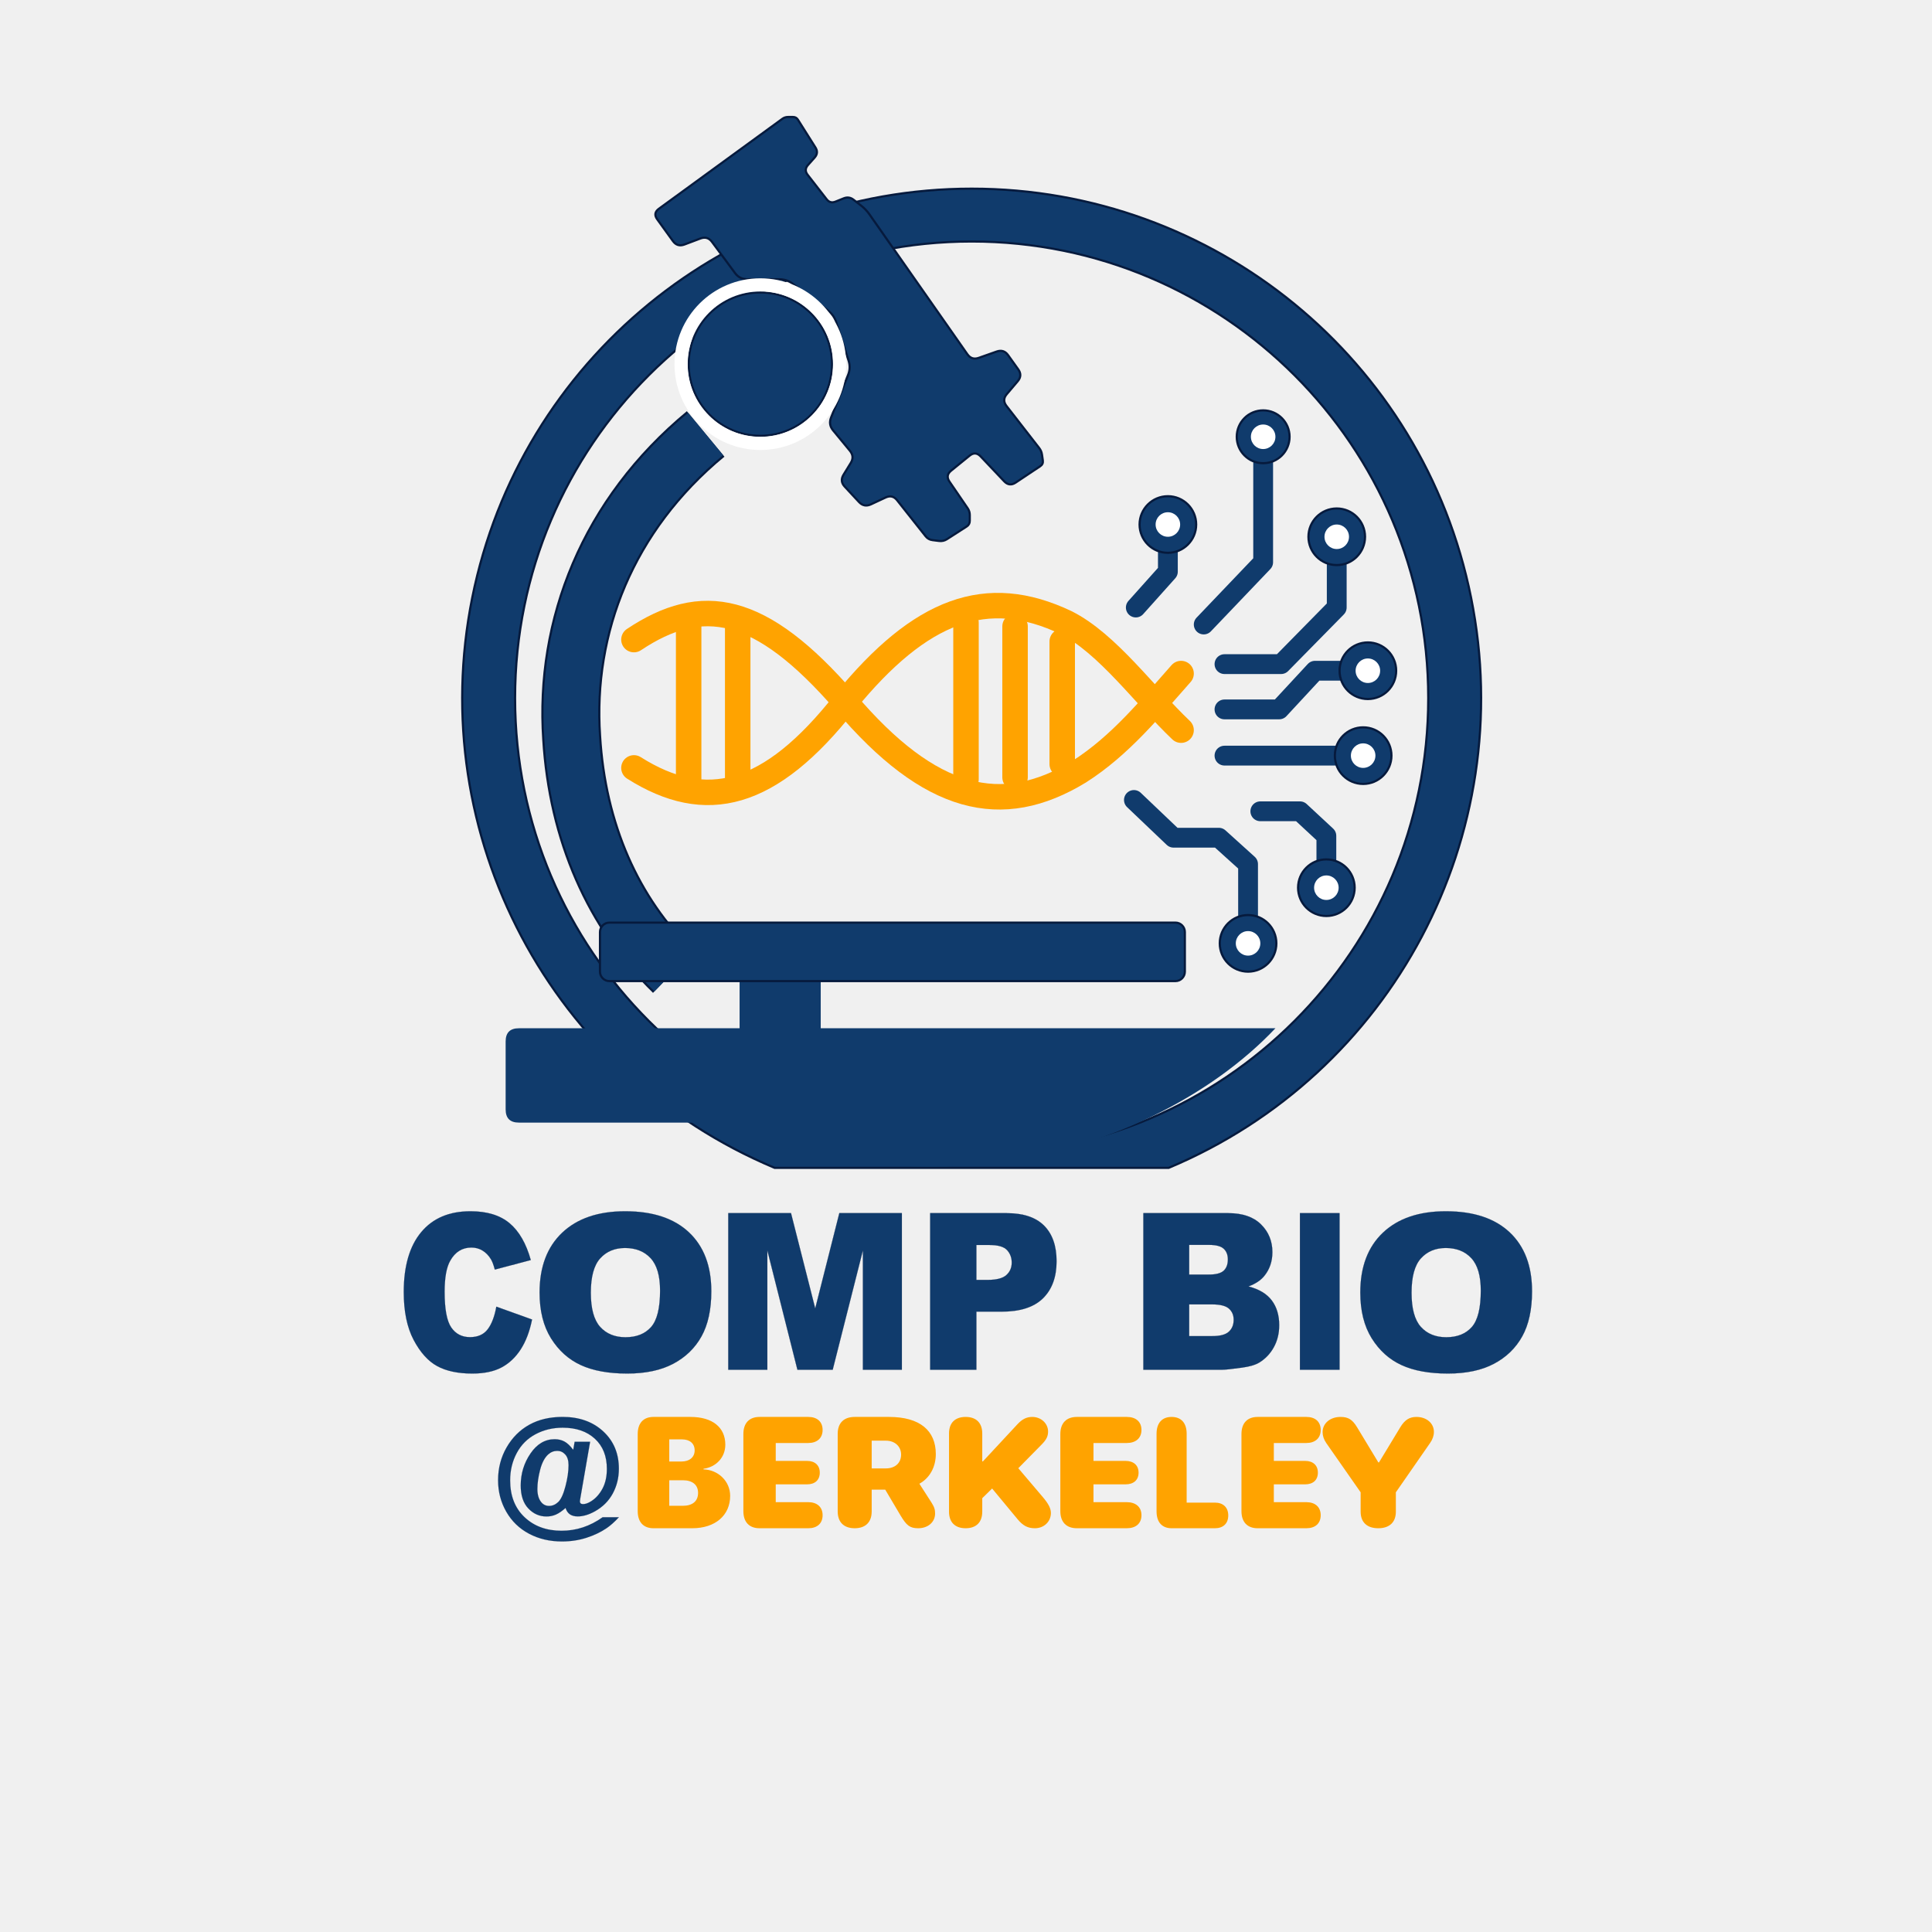
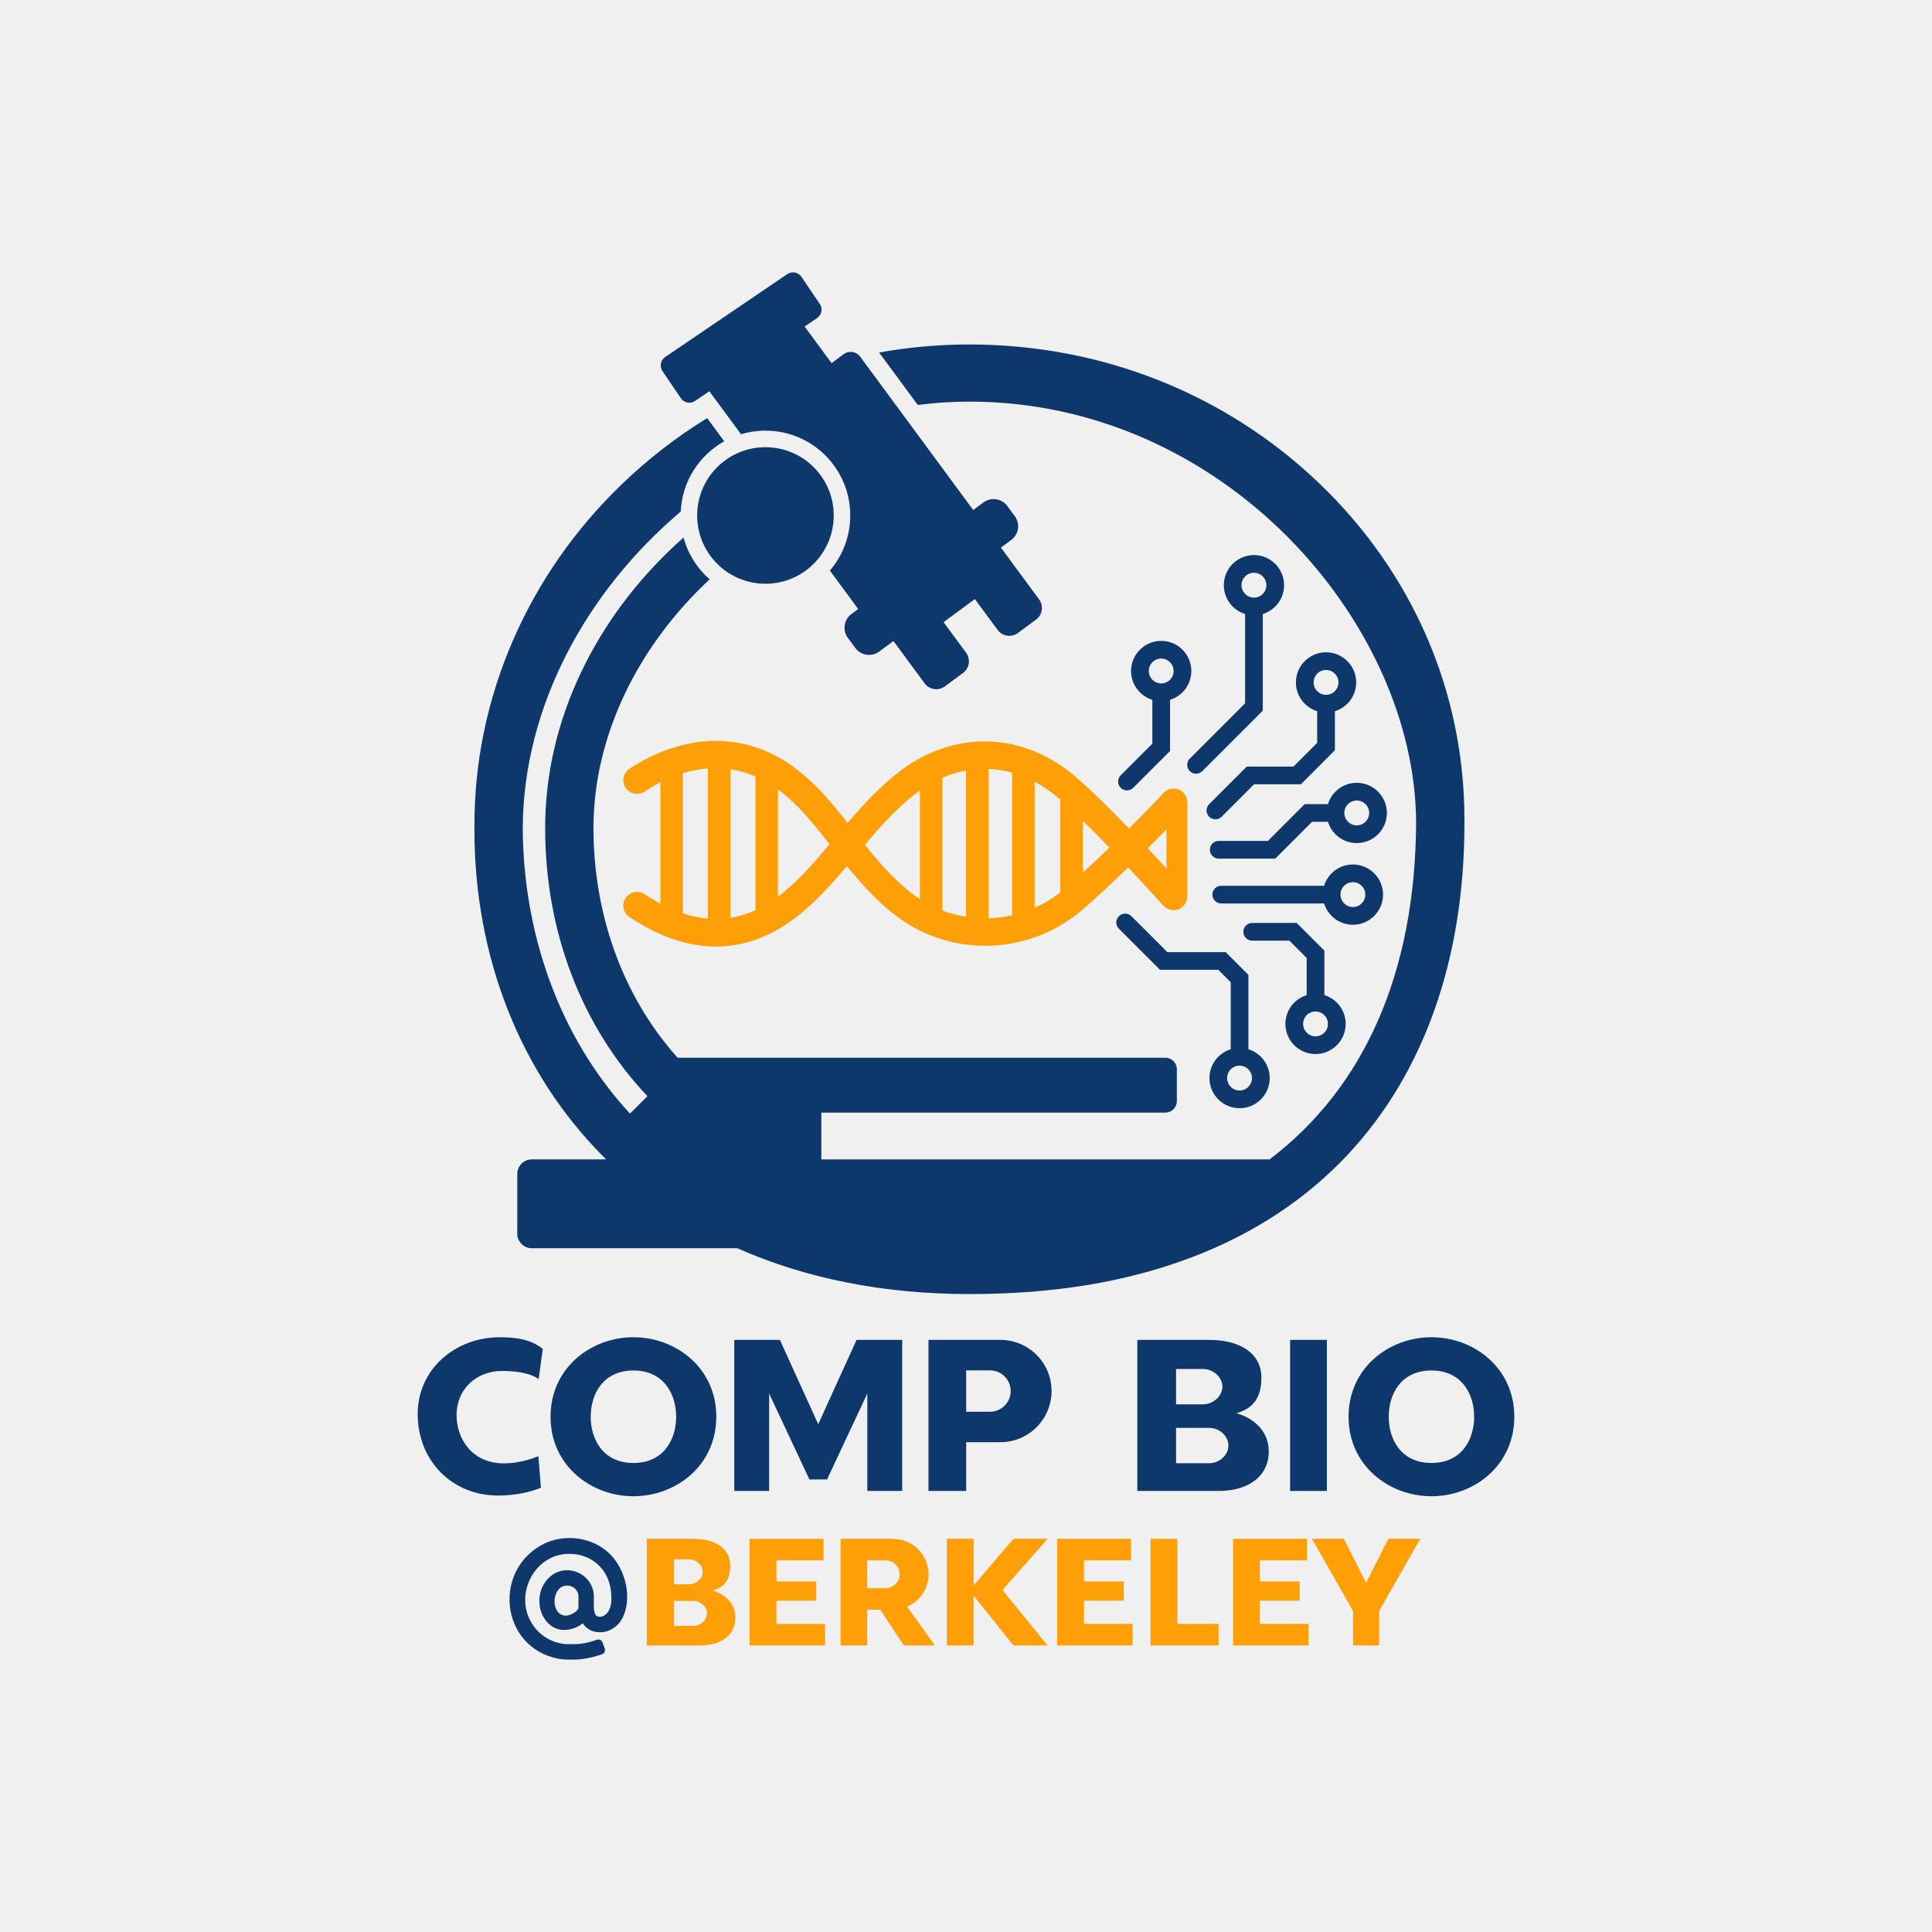
- <svg xmlns="http://www.w3.org/2000/svg" width="1024" height="1024" viewBox="0 0 1024 1024">
-   <defs>
-     <style>
-       .blue-fill { fill: #103b6c; }
-       .orange-fill { fill: #ffa300; }
-       .blue-edge { stroke: #061a3d; stroke-width: 1.15; stroke-linejoin: round; }
-       .blue-line { fill: none; stroke: #103b6c; stroke-width: 10.5; stroke-linecap: round; stroke-linejoin: round; }
-       .orange-line { fill: none; stroke: #ffa300; stroke-width: 13.5; stroke-linecap: round; stroke-linejoin: round; }
-     </style>
-   </defs>
-   <g id="globe-and-base">
-     <path class="blue-fill blue-edge" fill-rule="evenodd" d="M410.6 619              A270 270 0 1 1 619.4 619              L410.6 619 Z              M757 370              A242 242 0 1 0 273 370              A242 242 0 1 0 757 370 Z" />
-     <path d="M374 230              C322 273 299 332 303 391              C306 441 325 484 357 515" fill="none" stroke="#061a3d" stroke-width="31.3" stroke-linecap="butt" />
-     <path d="M374 230              C322 273 299 332 303 391              C306 441 325 484 357 515" fill="none" stroke="#103b6c" stroke-width="29" stroke-linecap="butt" />
-     <path class="blue-fill" d="M275 545 H392 V520 H435 V545 H676              C642 581 586 610 522 617              C467 622 414 612 378 595              H275 Q268 595 268 588 V552 Q268 545 275 545 Z" />
-     <rect class="blue-fill blue-edge" x="318" y="489" width="310" height="31" rx="5" />
+ <svg xmlns="http://www.w3.org/2000/svg" id="Layer_1" data-name="Layer 1" viewBox="0 0 1200 1200">
+   <path d="m737.51,499.24c0-.33-.03-.65-.08-.96,0-2.29-.91-4.58-2.72-6.25-3.45-3.18-8.83-2.97-12.01.48-4.86,5.26-12.52,13.16-21.49,22.07-10.52-10.93-21.74-22.1-31.68-30.87-16.64-14.69-36.04-22.73-56.08-23.22-20.19-.49-40.09,6.69-57.48,20.81-11.08,9-20.58,19.33-29.53,29.78-12.61-15.95-26-31.78-44.25-41.44-39.98-21.17-77.14-1.55-91.27,7.86-3.91,2.6-4.96,7.88-2.36,11.79s7.88,4.96,11.79,2.36c2.77-1.85,6.07-3.84,9.81-5.74v75.37c-3.25-1.73-6.52-3.68-9.81-5.88-3.91-2.6-9.18-1.55-11.79,2.36s-1.55,9.18,2.36,11.79c18.37,12.25,36.32,18.38,53.69,18.38,12.33,0,24.36-3.09,36.04-9.27,17.89-9.47,32.03-24.95,45.37-40.71,8.28,10.17,17.21,20.18,28.03,28.97,16.9,13.72,37.33,20.54,57.8,20.54,22.01,0,44.05-7.88,61.78-23.54,8.9-7.85,18.27-16.6,27.1-25.1,6.49,6.94,12.34,13.31,16.88,18.27,1.95,2.13,3.66,3.99,5.07,5.52,3.19,3.45,8.56,3.66,12.01.48,1.79-1.65,2.7-3.89,2.72-6.14.05-.31.08-.63.08-.95v-56.72Zm-78.95-2.53v57.59c-5,3.88-10.34,7.08-15.92,9.56v-78.32c5.39,2.87,10.63,6.5,15.62,10.91.1.09.2.18.29.26Zm-58.56,72.75c-4.97-.8-9.88-2.09-14.64-3.9v-82.5c4.81-2.08,9.71-3.57,14.64-4.47v90.88Zm14-91.87c4.91.2,9.81.97,14.64,2.32v88.6c-4.83,1.1-9.73,1.73-14.64,1.87v-92.8Zm-160.32.23c5.05.76,10.24,2.19,15.52,4.46v83.06c-5.07,2.31-10.24,3.89-15.52,4.72v-92.24Zm-29.52,2.41c4.83-1.47,10.04-2.53,15.52-2.93v93.24c-5.09-.43-10.27-1.5-15.52-3.22v-87.09Zm59.04,76.69v-66.59c11.95,8.76,21.84,21.04,32.04,34.03-10.39,12.36-20.53,23.97-32.04,32.56Zm53.98-32.23c9.1-10.72,18.64-21.36,29.51-30.18,1.54-1.25,3.1-2.42,4.68-3.53v67.5c-2.25-1.46-4.46-3.04-6.59-4.76-10.47-8.5-19.3-18.68-27.6-29.02Zm135.39,17.3v-32.17c5.48,5.35,11.07,11.03,16.48,16.65-5.37,5.17-10.94,10.43-16.48,15.52Zm40.34-15.07c4.19-4.16,8.1-8.1,11.6-11.69v24.2c-3.49-3.79-7.41-8.03-11.6-12.51Z" fill="#ff9f08" />
+   <g>
+     <path d="m696.11,481.53c-2.15,2.15-2.15,5.63,0,7.78,1.07,1.07,2.48,1.61,3.89,1.61s2.82-.54,3.89-1.61l22.85-22.85v-31.79c7.65-2.36,13.22-9.48,13.22-17.89,0-10.32-8.4-18.72-18.72-18.72s-18.72,8.4-18.72,18.72c0,8.41,5.57,15.54,13.22,17.89v27.24l-19.63,19.63Zm17.41-64.76c0-4.26,3.46-7.72,7.72-7.72s7.72,3.46,7.72,7.72-3.46,7.72-7.72,7.72-7.72-3.46-7.72-7.72Z" fill="#0e386b" />
+     <path d="m842.7,486.22c-8.41,0-15.54,5.57-17.89,13.22h-14.42l-22.87,22.87h-30.55c-3.04,0-5.5,2.46-5.5,5.5s2.46,5.5,5.5,5.5h35.1l22.87-22.87h9.86c2.36,7.65,9.48,13.22,17.89,13.22,10.32,0,18.72-8.4,18.72-18.72s-8.4-18.72-18.72-18.72Zm0,26.44c-4.26,0-7.72-3.46-7.72-7.72s3.46-7.72,7.72-7.72,7.72,3.46,7.72,7.72-3.46,7.72-7.72,7.72Z" fill="#0e386b" />
+     <path d="m859.03,555.66c0-10.32-8.4-18.72-18.72-18.72-8.41,0-15.54,5.57-17.89,13.22h-63.89c-3.04,0-5.5,2.46-5.5,5.5s2.46,5.5,5.5,5.5h63.89c2.36,7.65,9.48,13.22,17.89,13.22,10.32,0,18.72-8.4,18.72-18.72Zm-26.44,0c0-4.26,3.46-7.72,7.72-7.72s7.72,3.46,7.72,7.72-3.46,7.72-7.72,7.72-7.72-3.46-7.72-7.72Z" fill="#0e386b" />
+     <path d="m798.38,635.97c0,10.32,8.4,18.72,18.72,18.72s18.72-8.4,18.72-18.72c0-8.41-5.57-15.54-13.22-17.89v-27.63l-17.19-17.19h-27.64c-3.04,0-5.5,2.46-5.5,5.5s2.46,5.5,5.5,5.5h23.08l10.75,10.75v23.08c-7.65,2.36-13.22,9.48-13.22,17.89Zm18.72-7.72c4.26,0,7.72,3.46,7.72,7.72s-3.46,7.72-7.72,7.72-7.72-3.46-7.72-7.72,3.46-7.72,7.72-7.72Z" fill="#0e386b" />
+     <path d="m694.97,576.85l25.53,25.53h36.22l7.7,7.7v41.64c-7.65,2.36-13.22,9.48-13.22,17.89,0,10.32,8.4,18.72,18.72,18.72s18.72-8.4,18.72-18.72c0-8.41-5.57-15.54-13.22-17.89v-46.19l-14.14-14.14h-36.22l-22.31-22.31c-2.15-2.15-5.63-2.15-7.78,0-2.15,2.15-2.15,5.63,0,7.78Zm74.94,85.04c4.26,0,7.72,3.46,7.72,7.72s-3.46,7.72-7.72,7.72-7.72-3.46-7.72-7.72,3.46-7.72,7.72-7.72Z" fill="#0e386b" />
+     <path d="m739.01,471.17c-2.15,2.15-2.15,5.63,0,7.78,1.07,1.07,2.48,1.61,3.89,1.61s2.82-.54,3.89-1.61l37.56-37.56v-60.02c7.65-2.36,13.22-9.48,13.22-17.89,0-10.32-8.4-18.72-18.72-18.72s-18.72,8.4-18.72,18.72c0,8.41,5.57,15.54,13.22,17.89v55.46l-34.34,34.34Zm32.12-107.7c0-4.26,3.46-7.72,7.72-7.72s7.72,3.46,7.72,7.72-3.46,7.72-7.72,7.72-7.72-3.46-7.72-7.72Z" fill="#0e386b" />
+     <path d="m803.42,476.13h-29.03l-23.37,23.37c-2.15,2.15-2.15,5.63,0,7.78,1.07,1.07,2.48,1.61,3.89,1.61s2.82-.54,3.89-1.61l20.15-20.15h29.03l21.15-21.15v-24.23c7.65-2.36,13.22-9.48,13.22-17.89,0-10.32-8.4-18.72-18.72-18.72s-18.72,8.4-18.72,18.72c0,8.41,5.57,15.54,13.22,17.89v19.67l-14.71,14.71Zm12.49-52.28c0-4.26,3.46-7.72,7.72-7.72s7.72,3.46,7.72,7.72-3.44,7.7-7.68,7.72c-.01,0-.02,0-.04,0-.01,0-.03,0-.04,0-4.24-.02-7.68-3.47-7.68-7.72Z" fill="#0e386b" />
+     <path d="m909.58,508.87c0-78.9-32.06-153.04-90.28-208.77-58.05-55.55-135.17-86.14-217.17-86.14-19.01,0-37.76,1.69-56.09,5l24,32.56c10.59-1.36,21.31-2.06,32.09-2.06,158.34,0,276.76,137.61,277.44,261.09-.38,93.67-32.23,164.96-91.02,209.57h-278.41v-29.06h213.68c3.94,0,7.13-3.19,7.13-7.13v-19.82c0-3.94-3.19-7.13-7.13-7.13h-302.95c-35.46-39.66-52.26-91.23-52.26-142.59,0-58.2,28.36-113.78,72.17-154.55-7.74-6.77-13.48-15.76-16.22-25.98-1.4,1.24-2.79,2.5-4.17,3.77-25.19,23.26-45.12,49.98-59.22,79.42-14.97,31.26-22.56,64.01-22.56,97.34,0,64.22,22.51,123.03,63.51,166.47l-10.82,10.82c-44.87-48.6-66.27-113.09-66.62-177.43.39-75.27,39.39-146.81,98.13-196.5.84-18.79,11.52-35.02,27.02-43.66l-10.61-14.4c-19.44,11.95-37.68,26.13-54.36,42.4-28.23,27.52-50.42,59.48-65.95,95-16.09,36.78-24.24,75.66-24.24,115.56,0,.5.01,1.01.01,1.51,0,.4-.01.8-.01,1.2,0,78.89,28.31,150.87,79.72,202.68.69.7,1.41,1.38,2.11,2.07h-46.17c-5,0-9.05,4.05-9.05,9.05v37.09c0,5,4.05,9.05,9.05,9.05h127.65c42.23,18.77,90.8,28.47,144.15,28.47s98.44-7.74,138.47-22.99c38.05-14.49,70.49-35.86,96.42-63.51,47.47-50.64,72.56-121.75,72.56-205.66,0-.36-.01-.72-.01-1.08,0-.56.01-1.11.01-1.67Z" fill="#0e386b" />
+     <path d="m422.91,247.36c1.97,2.89,5.91,3.65,8.8,1.68l8.87-6.03,19.68,26.69c4.8-1.44,9.89-2.22,15.17-2.22,29.1,0,52.68,23.59,52.68,52.68,0,13.08-4.76,25.04-12.65,34.25l17.59,23.86-4.19,3.09c-4.71,3.47-5.72,10.1-2.25,14.81l4.64,6.29c3.47,4.71,10.1,5.72,14.81,2.24l8.88-6.54,19.37,26.27c2.94,3.99,8.55,4.84,12.54,1.9l11.32-8.35c3.99-2.94,4.84-8.55,1.9-12.54l-14.01-19.01,19.44-14.34,14.16,19.2c2.94,3.99,8.55,4.84,12.54,1.9l11.31-8.34c3.99-2.94,4.84-8.55,1.9-12.54l-23.72-32.19,6.38-4.7c4.71-3.48,5.71-10.11,2.24-14.82l-4.63-6.29c-3.48-4.7-10.11-5.71-14.82-2.24l-6.38,4.71-70.21-95.25c-2.4-3.26-6.99-3.95-10.25-1.55l-7.52,5.55-16.74-22.71,7.75-5.26c2.89-1.97,3.65-5.91,1.68-8.8l-11.42-16.82c-1.97-2.89-5.91-3.65-8.8-1.68l-75.8,51.48c-2.89,1.97-3.65,5.91-1.68,8.8l11.42,16.82Z" fill="#0e386b" />
+     <circle cx="475.43" cy="320.17" r="42.41" fill="#0e386b" />
  </g>
-   <g id="microscope">
-     <path class="blue-fill blue-edge" d="M414.64,62.99 L349.23,110.64 Q346.00,113.00 348.34,116.24 L356.66,127.76 Q359.00,131.00 362.75,129.60 L371.25,126.40 Q375.00,125.00 377.38,128.22 L389.62,144.78 Q392.00,148.00 396.00,148.00 L413.00,148.00 Q417.00,148.00 420.18,150.42 L438.82,164.58 Q442.00,167.00 443.22,170.81 L449.78,191.19 Q451.00,195.00 449.51,198.71 L440.49,221.29 Q439.00,225.00 441.54,228.09 L450.46,238.91 Q453.00,242.00 450.90,245.41 L447.10,251.59 Q445.00,255.00 447.72,257.93 L455.28,266.07 Q458.00,269.00 461.62,267.31 L469.38,263.69 Q473.00,262.00 475.48,265.14 L490.60,284.23 Q492.00,286.00 494.24,286.28 L497.76,286.72 Q500.00,287.00 501.90,285.78 L512.35,279.06 Q514.00,278.00 514.00,276.04 L514.00,272.96 Q514.00,271.00 512.89,269.38 L503.26,255.30 Q501.00,252.00 504.10,249.48 L513.90,241.52 Q517.00,239.00 519.75,241.90 L532.25,255.10 Q535.00,258.00 538.33,255.78 L551.35,247.10 Q553.00,246.00 552.72,244.04 L552.28,240.96 Q552.00,239.00 550.78,237.44 L533.46,215.16 Q531.00,212.00 533.58,208.95 L539.42,202.05 Q542.00,199.00 539.68,195.75 L534.32,188.25 Q532.00,185.00 528.23,186.33 L518.77,189.67 Q515.00,191.00 512.71,187.72 L460.83,113.62 Q459.00,111.00 456.48,109.04 L452.38,105.85 Q450.00,104.00 447.20,105.12 L442.80,106.88 Q440.00,108.00 438.15,105.62 L428.07,92.66 Q426.00,90.00 428.24,87.48 L431.76,83.52 Q434.00,81.00 432.20,78.15 L422.90,63.42 Q422.00,62.00 420.32,62.00 L417.68,62.00 Q416.00,62.00 414.64,62.99 Z" />
-     <circle class="blue-fill blue-edge" cx="403" cy="193" r="38" />
-     <circle cx="403" cy="193" r="42" fill="none" stroke="#fff" stroke-width="7" />
+   <g>
+     <path d="m334.41,904.44l1.57,19.62c-6.54,2.66-15.34,4.84-26.67,4.84-29.09,0-49.88-22.22-49.88-50.52s23.66-47.8,51-47.8c13.75,0,20.95,2.72,26.7,7.2l-2.56,18.86s-5.43-5.12-22.54-5.12-28.46,12.15-28.46,27.34c0,14.23,9.12,30.06,29.42,30.06,11.51,0,21.42-4.48,21.42-4.48Z" fill="#0e386b" />
+     <path d="m393.43,830.58c-26.4,0-51.48,19.05-51.48,49.38s25.08,49.38,51.48,49.38,51.48-19.05,51.48-49.38-25.08-49.38-51.48-49.38Zm0,78.1c-18.97,0-26.53-14.78-26.53-28.72s7.56-28.72,26.53-28.72,26.54,14.78,26.54,28.72-7.56,28.72-26.54,28.72Z" fill="#0e386b" />
+     <path d="m889.09,830.58c-26.4,0-51.48,19.05-51.48,49.38s25.08,49.38,51.48,49.38,51.48-19.05,51.48-49.38-25.08-49.38-51.48-49.38Zm0,78.1c-18.97,0-26.53-14.78-26.53-28.72s7.56-28.72,26.53-28.72,26.54,14.78,26.54,28.72-7.56,28.72-26.54,28.72Z" fill="#0e386b" />
+     <polygon points="560.37 832.22 560.37 926.06 538.7 926.06 538.7 865.57 513.69 918.91 502.74 918.91 477.73 865.57 477.73 926.06 456.06 926.06 456.06 832.22 484.4 832.22 508.22 884.62 532.03 832.22 560.37 832.22" fill="#0e386b" />
+     <path d="m576.69,832.22v93.84h23.43v-30.29h21.24c17.55,0,31.77-14.23,31.77-31.77h0c0-17.55-14.23-31.78-31.77-31.78h-44.67Zm38.22,44.63h-14.79v-25.69h14.79c7.09,0,12.84,5.75,12.84,12.84h0c0,7.09-5.75,12.85-12.84,12.85Z" fill="#0e386b" />
+     <path d="m768.04,877.85c7.37-2.45,15.45-6.67,15.45-22.12s-13.7-23.51-32.48-23.51h-44.59v93.84h50.56c18.08,0,31.07-8.88,31.07-24.51s-13.69-22.12-20.01-23.7Zm-37.57-27.56h16.77c3.03,0,6.04,1.23,8.28,3.22,2.25,1.98,3.74,4.72,3.74,7.75,0,6.06-5.96,10.98-12.02,10.98h-16.77v-21.95Zm20.72,58.54h-20.72v-21.95h20.72c3.03,0,5.98,1.23,8.17,3.21,2.19,1.99,3.62,4.73,3.62,7.76,0,6.06-5.73,10.98-11.79,10.98Z" fill="#0e386b" />
+     <rect x="801.3" y="832.22" width="22.85" height="93.84" fill="#0e386b" />
  </g>
-   <g id="dna">
-     <path class="orange-line" d="M336 339              C372 315 403 320 448 372              C493 425 531 434 572 409              C594 395 610 375 626 357" />
-     <path class="orange-line" d="M336 407              C374 431 408 423 448 372              C488 323 523 310 565 330              C587 341 607 369 626 387" />
-     <path class="orange-line" stroke-width="10" d="M365 330 V416              M391 332 V412              M512 330 V413              M538 332 V412              M563 340 V405" />
+   <g>
+     <path d="m442.66,987.99c5.2-1.73,10.9-4.71,10.9-15.61s-9.67-16.59-22.92-16.59h-28.95v66.22h33.16c12.76,0,21.92-6.27,21.92-17.3s-9.66-15.61-14.12-16.72Zm-24-19.45h9.32c2.14,0,4.26.87,5.84,2.27,1.59,1.4,2.64,3.33,2.64,5.47,0,4.28-4.21,7.75-8.48,7.75h-9.32v-15.49Zm12.11,41.31h-12.11v-15.49h12.11c2.14,0,4.22.87,5.77,2.27,1.55,1.4,2.55,3.34,2.55,5.48,0,4.28-4.04,7.75-8.32,7.75Z" fill="#ff9f08" />
+     <path d="m563.4,997.94c7.84-3.36,13.31-11,13.31-20.13,0-6.2-2.51-11.7-6.57-15.66-4.06-3.95-9.66-6.36-15.85-6.36h-32.19v66.22h16.53v-22.2h8.07l14.66,22.2h19.3l-17.26-24.07Zm-24.77-28.78h11.11c5,0,9.06,3.65,9.06,8.65,0,2.5-1.02,4.67-2.66,6.2-1.64,1.54-3.9,2.45-6.4,2.45h-11.11v-17.3Z" fill="#ff9f08" />
+     <polygon points="512.44 1008.64 512.44 1022.01 465.58 1022.01 465.58 955.79 511.52 955.79 511.52 969.16 482.25 969.16 482.25 982.29 506.97 982.29 506.97 994.19 482.25 994.19 482.25 1008.64 512.44 1008.64" fill="#ff9f08" />
+     <polygon points="703.47 1008.64 703.47 1022.01 656.61 1022.01 656.61 955.79 702.55 955.79 702.55 969.16 673.28 969.16 673.28 982.29 698 982.29 698 994.19 673.28 994.19 673.28 1008.64 703.47 1008.64" fill="#ff9f08" />
+     <polygon points="812.73 1008.64 812.73 1022.01 765.87 1022.01 765.87 955.79 811.81 955.79 811.81 969.16 782.54 969.16 782.54 982.29 807.26 982.29 807.26 994.19 782.54 994.19 782.54 1008.64 812.73 1008.64" fill="#ff9f08" />
+     <polygon points="756.85 1008.64 756.85 1022.01 714.6 1022.01 714.6 955.79 731.27 955.79 731.27 1008.64 756.85 1008.64" fill="#ff9f08" />
+     <polygon points="622.64 987.61 650.65 1022.01 629.45 1022.01 604.77 991.21 604.77 1022.01 588.09 1022.01 588.09 955.79 604.77 955.79 604.77 984.68 629.45 955.79 650.65 955.79 622.64 987.61" fill="#ff9f08" />
+     <polygon points="882.14 955.79 856.6 1000.6 856.6 1022.01 840.39 1022.01 840.39 1000.6 814.85 955.79 834.7 955.79 848.49 983.19 862.29 955.79 882.14 955.79" fill="#ff9f08" />
  </g>
-   <g id="circuit">
-     <path class="blue-line" d="M669.5 245.5 V298 L638 331" />
-     <path class="blue-line" d="M619 293 V303 L602 322" />
-     <path class="blue-line" d="M708.5 299.5 V322 L679 352 H649" />
-     <path class="blue-line" d="M710 355.5 H697 L678 376 H649" />
-     <path class="blue-line" d="M707.5 400.5 H649" />
-     <path class="blue-line" d="M661.5 485 V458 L646 444 H622 L601 424" />
-     <path class="blue-line" d="M703 455.5 V443 L689 430 H668" />
-     <circle class="blue-fill blue-edge" cx="669.5" cy="231.5" r="14" />
-     <circle cx="669.5" cy="231.5" r="6.5" fill="#fff" />
-     <circle class="blue-fill blue-edge" cx="619" cy="278" r="15" />
-     <circle cx="619" cy="278" r="6.5" fill="#fff" />
-     <circle class="blue-fill blue-edge" cx="708.5" cy="284.5" r="15" />
-     <circle cx="708.5" cy="284.5" r="6.5" fill="#fff" />
-     <circle class="blue-fill blue-edge" cx="725" cy="355.5" r="15" />
-     <circle cx="725" cy="355.5" r="6.5" fill="#fff" />
-     <circle class="blue-fill blue-edge" cx="722.5" cy="400.5" r="15" />
-     <circle cx="722.5" cy="400.5" r="6.5" fill="#fff" />
-     <circle class="blue-fill blue-edge" cx="661.5" cy="500" r="15" />
-     <circle cx="661.5" cy="500" r="6.5" fill="#fff" />
-     <circle class="blue-fill blue-edge" cx="703" cy="470.5" r="15" />
-     <circle cx="703" cy="470.5" r="6.5" fill="#fff" />
-   </g>
-   <g id="wordmark">
-     <path class="blue-fill blue-edge" d="M1126 599 1523 479Q1483 312 1397.0 200.0Q1311 88 1183.5 31.0Q1056 -26 859 -26Q620 -26 468.5 43.5Q317 113 207.0 288.0Q97 463 97 736Q97 1100 290.5 1295.5Q484 1491 838 1491Q1115 1491 1273.5 1379.0Q1432 1267 1509 1035L1109 946Q1088 1013 1065 1044Q1027 1096 972.0 1124.0Q917 1152 849 1152Q695 1152 613 1028Q551 936 551 739Q551 495 625.0 404.5Q699 314 833 314Q963 314 1029.5 387.0Q1096 460 1126 599Z" transform="matrix(0.04768583 0 0 -0.05669084 209.3745 726.526)" />
-     <path class="blue-fill blue-edge" d="M93 732Q93 1091 293.0 1291.0Q493 1491 850 1491Q1216 1491 1414.0 1294.5Q1612 1098 1612 744Q1612 487 1525.5 322.5Q1439 158 1275.5 66.5Q1112 -25 868 -25Q620 -25 457.5 54.0Q295 133 194.0 304.0Q93 475 93 732ZM546 730Q546 508 628.5 411.0Q711 314 853 314Q999 314 1079.0 409.0Q1159 504 1159 750Q1159 957 1075.5 1052.5Q992 1148 849 1148Q712 1148 629.0 1051.0Q546 954 546 730Z" transform="matrix(0.05990783 0 0 -0.05672823 280.4286 726.5818)" />
-     <path class="blue-fill blue-edge" d="M145 1466H741L971 574L1200 1466H1794V0H1424V1118L1137 0H802L516 1118V0H145Z" transform="matrix(0.05579139 0 0 -0.05661664 377.9102 726)" />
-     <path class="blue-fill blue-edge" d="M148 1466H901Q1147 1466 1269.5 1349.0Q1392 1232 1392 1016Q1392 794 1258.5 669.0Q1125 544 851 544H603V0H148ZM603 841H714Q845 841 898.0 886.5Q951 932 951 1003Q951 1072 905.0 1120.0Q859 1168 732 1168H603Z" transform="matrix(0.05385852 0 0 -0.05661664 485.0289 726)" />
-     <path class="blue-fill blue-edge" d="M151 1466H999Q1211 1466 1324.5 1361.0Q1438 1256 1438 1101Q1438 971 1357 878Q1303 816 1199 780Q1357 742 1431.5 649.5Q1506 557 1506 417Q1506 303 1453.0 212.0Q1400 121 1308 68Q1251 35 1136 20Q983 0 933 0H151ZM608 891H805Q911 891 952.5 927.5Q994 964 994 1033Q994 1097 952.5 1133.0Q911 1169 808 1169H608ZM608 315H839Q956 315 1004.0 356.5Q1052 398 1052 468Q1052 533 1004.5 572.5Q957 612 838 612H608Z" transform="matrix(0.05313653 0 0 -0.05661664 597.9764 726)" />
-     <path class="blue-fill blue-edge" d="M168 1466H622V0H168Z" transform="matrix(0.04625551 0 0 -0.05661664 681.2291 726)" />
-     <path class="blue-fill blue-edge" d="M93 732Q93 1091 293.0 1291.0Q493 1491 850 1491Q1216 1491 1414.0 1294.5Q1612 1098 1612 744Q1612 487 1525.5 322.5Q1439 158 1275.5 66.5Q1112 -25 868 -25Q620 -25 457.5 54.0Q295 133 194.0 304.0Q93 475 93 732ZM546 730Q546 508 628.5 411.0Q711 314 853 314Q999 314 1079.0 409.0Q1159 504 1159 750Q1159 957 1075.5 1052.5Q992 1148 849 1148Q712 1148 629.0 1051.0Q546 954 546 730Z" transform="matrix(0.05990783 0 0 -0.05672823 715.4286 726.5818)" />
-     <path class="blue-fill blue-edge" d="M1156 1148 1031 357Q1027 333 1027 322Q1027 304 1037.0 294.0Q1047 284 1067 284Q1113 284 1171 325Q1257 385 1312.5 498.5Q1368 612 1368 773Q1368 1037 1216.5 1190.0Q1065 1343 810 1343Q622 1343 467.5 1253.0Q313 1163 229.5 992.0Q146 821 146 614Q146 292 327.5 103.5Q509 -85 796 -85Q936 -85 1065.5 -38.0Q1195 9 1314 102H1519Q1437 5 1363 -50Q1254 -131 1110.0 -182.0Q966 -233 800 -233Q569 -233 385.0 -126.0Q201 -19 97.5 179.0Q-6 377 -6 615Q-6 865 101.5 1069.5Q209 1274 387.0 1383.0Q565 1492 809 1492Q1124 1492 1321.5 1292.0Q1519 1092 1519 775Q1519 587 1442.0 431.0Q1365 275 1216 184Q1101 114 1000 114Q940 114 902.0 142.0Q864 170 846 231Q779 166 724.0 139.5Q669 113 605 113Q472 113 376.0 224.0Q280 335 280 542Q280 787 403.0 985.0Q526 1183 708 1183Q779 1183 833.5 1150.0Q888 1117 943 1035L961 1148ZM490 493Q490 374 541 308Q579 259 638 259Q702 259 754.0 313.5Q806 368 845.0 531.0Q884 694 884 824Q884 922 842.0 972.0Q800 1022 742 1022Q676 1022 626 972Q559 905 524.5 759.5Q490 614 490 493Z" transform="matrix(0.04196721 0 0 -0.03826087 264.2518 808.0852)" />
-     <path class="orange-fill" d="M312 0H833C1142 0 1342 167 1342 420C1342 611 1179 758 984 763V771C1151 792 1277 917 1277 1083C1277 1308 1104 1443 809 1443H312C177 1443 100 1363 100 1221V222C100 80 177 0 312 0ZM524 865V1152H694C801 1152 865 1098 865 1009C865 922 797 865 688 865ZM524 291V622H708C835 622 911 562 911 459C911 350 836 291 705 291Z" transform="matrix(0.0394525 0 0 -0.04088704 334.0548 810)" />
-     <path class="orange-fill" d="M312 0H951C1065 0 1138 61 1138 169C1138 277 1063 338 951 338H524V569H934C1037 569 1101 624 1101 721C1101 818 1035 873 934 873H524V1105H951C1063 1105 1138 1166 1138 1274C1138 1382 1065 1443 951 1443H312C177 1443 100 1363 100 1221V222C100 80 177 0 312 0Z" transform="matrix(0.04046243 0 0 -0.04088704 389.9538 810)" />
-     <path class="orange-fill" d="M312 -25C447 -25 524 55 524 197V484H693L883 145C958 12 1000 -25 1104 -25C1227 -25 1315 56 1315 169C1315 219 1307 252 1270 314L1119 562C1256 642 1324 793 1324 953C1324 1262 1126 1443 741 1443H312C177 1443 100 1363 100 1221V197C100 55 177 -25 312 -25ZM524 764V1130H700C814 1130 891 1053 891 946C891 837 818 764 699 764Z" transform="matrix(0.04248366 0 0 -0.04019074 439.7516 808.9952)" />
-     <path class="orange-fill" d="M312 -25C447 -25 524 55 524 197V378L650 508L974 97C1043 9 1105 -25 1196 -25C1312 -25 1400 64 1400 180C1400 240 1369 304 1296 394L984 780L1282 1098C1342 1162 1364 1208 1364 1272C1364 1381 1274 1468 1163 1468C1091 1468 1036 1440 975 1372L532 871H524V1246C524 1388 447 1468 312 1468C177 1468 100 1388 100 1246V197C100 55 177 -25 312 -25Z" transform="matrix(0.04153846 0 0 -0.03951775 498.8462 809.0121)" />
-     <path class="orange-fill" d="M312 0H951C1065 0 1138 61 1138 169C1138 277 1063 338 951 338H524V569H934C1037 569 1101 624 1101 721C1101 818 1035 873 934 873H524V1105H951C1063 1105 1138 1166 1138 1274C1138 1382 1065 1443 951 1443H312C177 1443 100 1363 100 1221V222C100 80 177 0 312 0Z" transform="matrix(0.04142582 0 0 -0.04088704 557.8574 810)" />
-     <path class="orange-fill" d="M312 0H923C1037 0 1110 61 1110 169C1110 277 1035 338 923 338H524V1246C524 1388 447 1468 312 1468C177 1468 100 1388 100 1246V222C100 80 177 0 312 0Z" transform="matrix(0.03762376 0 0 -0.04019074 609.2376 810)" />
-     <path class="orange-fill" d="M312 0H951C1065 0 1138 61 1138 169C1138 277 1063 338 951 338H524V569H934C1037 569 1101 624 1101 721C1101 818 1035 873 934 873H524V1105H951C1063 1105 1138 1166 1138 1274C1138 1382 1065 1443 951 1443H312C177 1443 100 1363 100 1221V222C100 80 177 0 312 0Z" transform="matrix(0.04046243 0 0 -0.04088704 653.9538 810)" />
-     <path class="orange-fill" d="M735 -25C870 -25 947 55 947 197V457L1360 1120C1390 1168 1405 1217 1405 1268C1405 1383 1316 1468 1195 1468C1110 1468 1054 1428 1000 1329L744 858H736L481 1328C424 1433 374 1468 281 1468C156 1468 65 1382 65 1264C65 1215 80 1165 109 1118L523 457V197C523 55 600 -25 735 -25Z" transform="matrix(0.04402985 0 0 -0.03951775 698.1381 809.0121)" />
-   </g>
+   <path d="m372.2,1028.06c-5.65,1.82-11.7,2.91-17.57,2.77-2.59.03-5.24-.08-7.79-.56-36.63-7.11-41.14-56.38-7.97-71.89,13.11-5.8,29.61-3.38,39.96,6.86,9.81,9.53,14.18,27.84,7.58,40.15-2.55,4.75-7.81,8.46-13.41,8.42-9.32.29-14-7.59-13.72-15.97,0-.85,0-5.04.01-5.8.31-7.31-9.69-10.06-13.28-3.47-4.41,7.97.83,19.41,10.64,13.11,1.84-1.2,3.12-2.94,3.57-4.8l7.7,1.27c-1.17,8.39-9.23,14.22-17.52,14.23-9.17.11-15.28-8.91-15.33-17.2-.74-13.59,12.19-24.68,25.23-17.79,5.23,2.75,8.76,8.66,8.55,14.66.08,2.56-.24,6.81.38,9.21.25.98.63,1.71.99,2.09.82.94,2.61.96,3.81.67,6.6-2.38,6.25-12.2,5.07-18.13-2.28-12.2-12.46-20.65-24.83-20.73-21.55-.76-34.93,24.2-24.37,42.41,4.68,8.37,13.96,13.76,23.54,13.66.71,0,2.61-.02,3.34-.03,4.98-.05,9.4-1.12,13.98-2.72,1.39-.48,2.91.22,3.43,1.59l1.28,3.36c.71,1.88,0,3.46-1.43,3.98-.72.26-1.43.52-1.84.65Z" fill="#0e386b" />
</svg>
